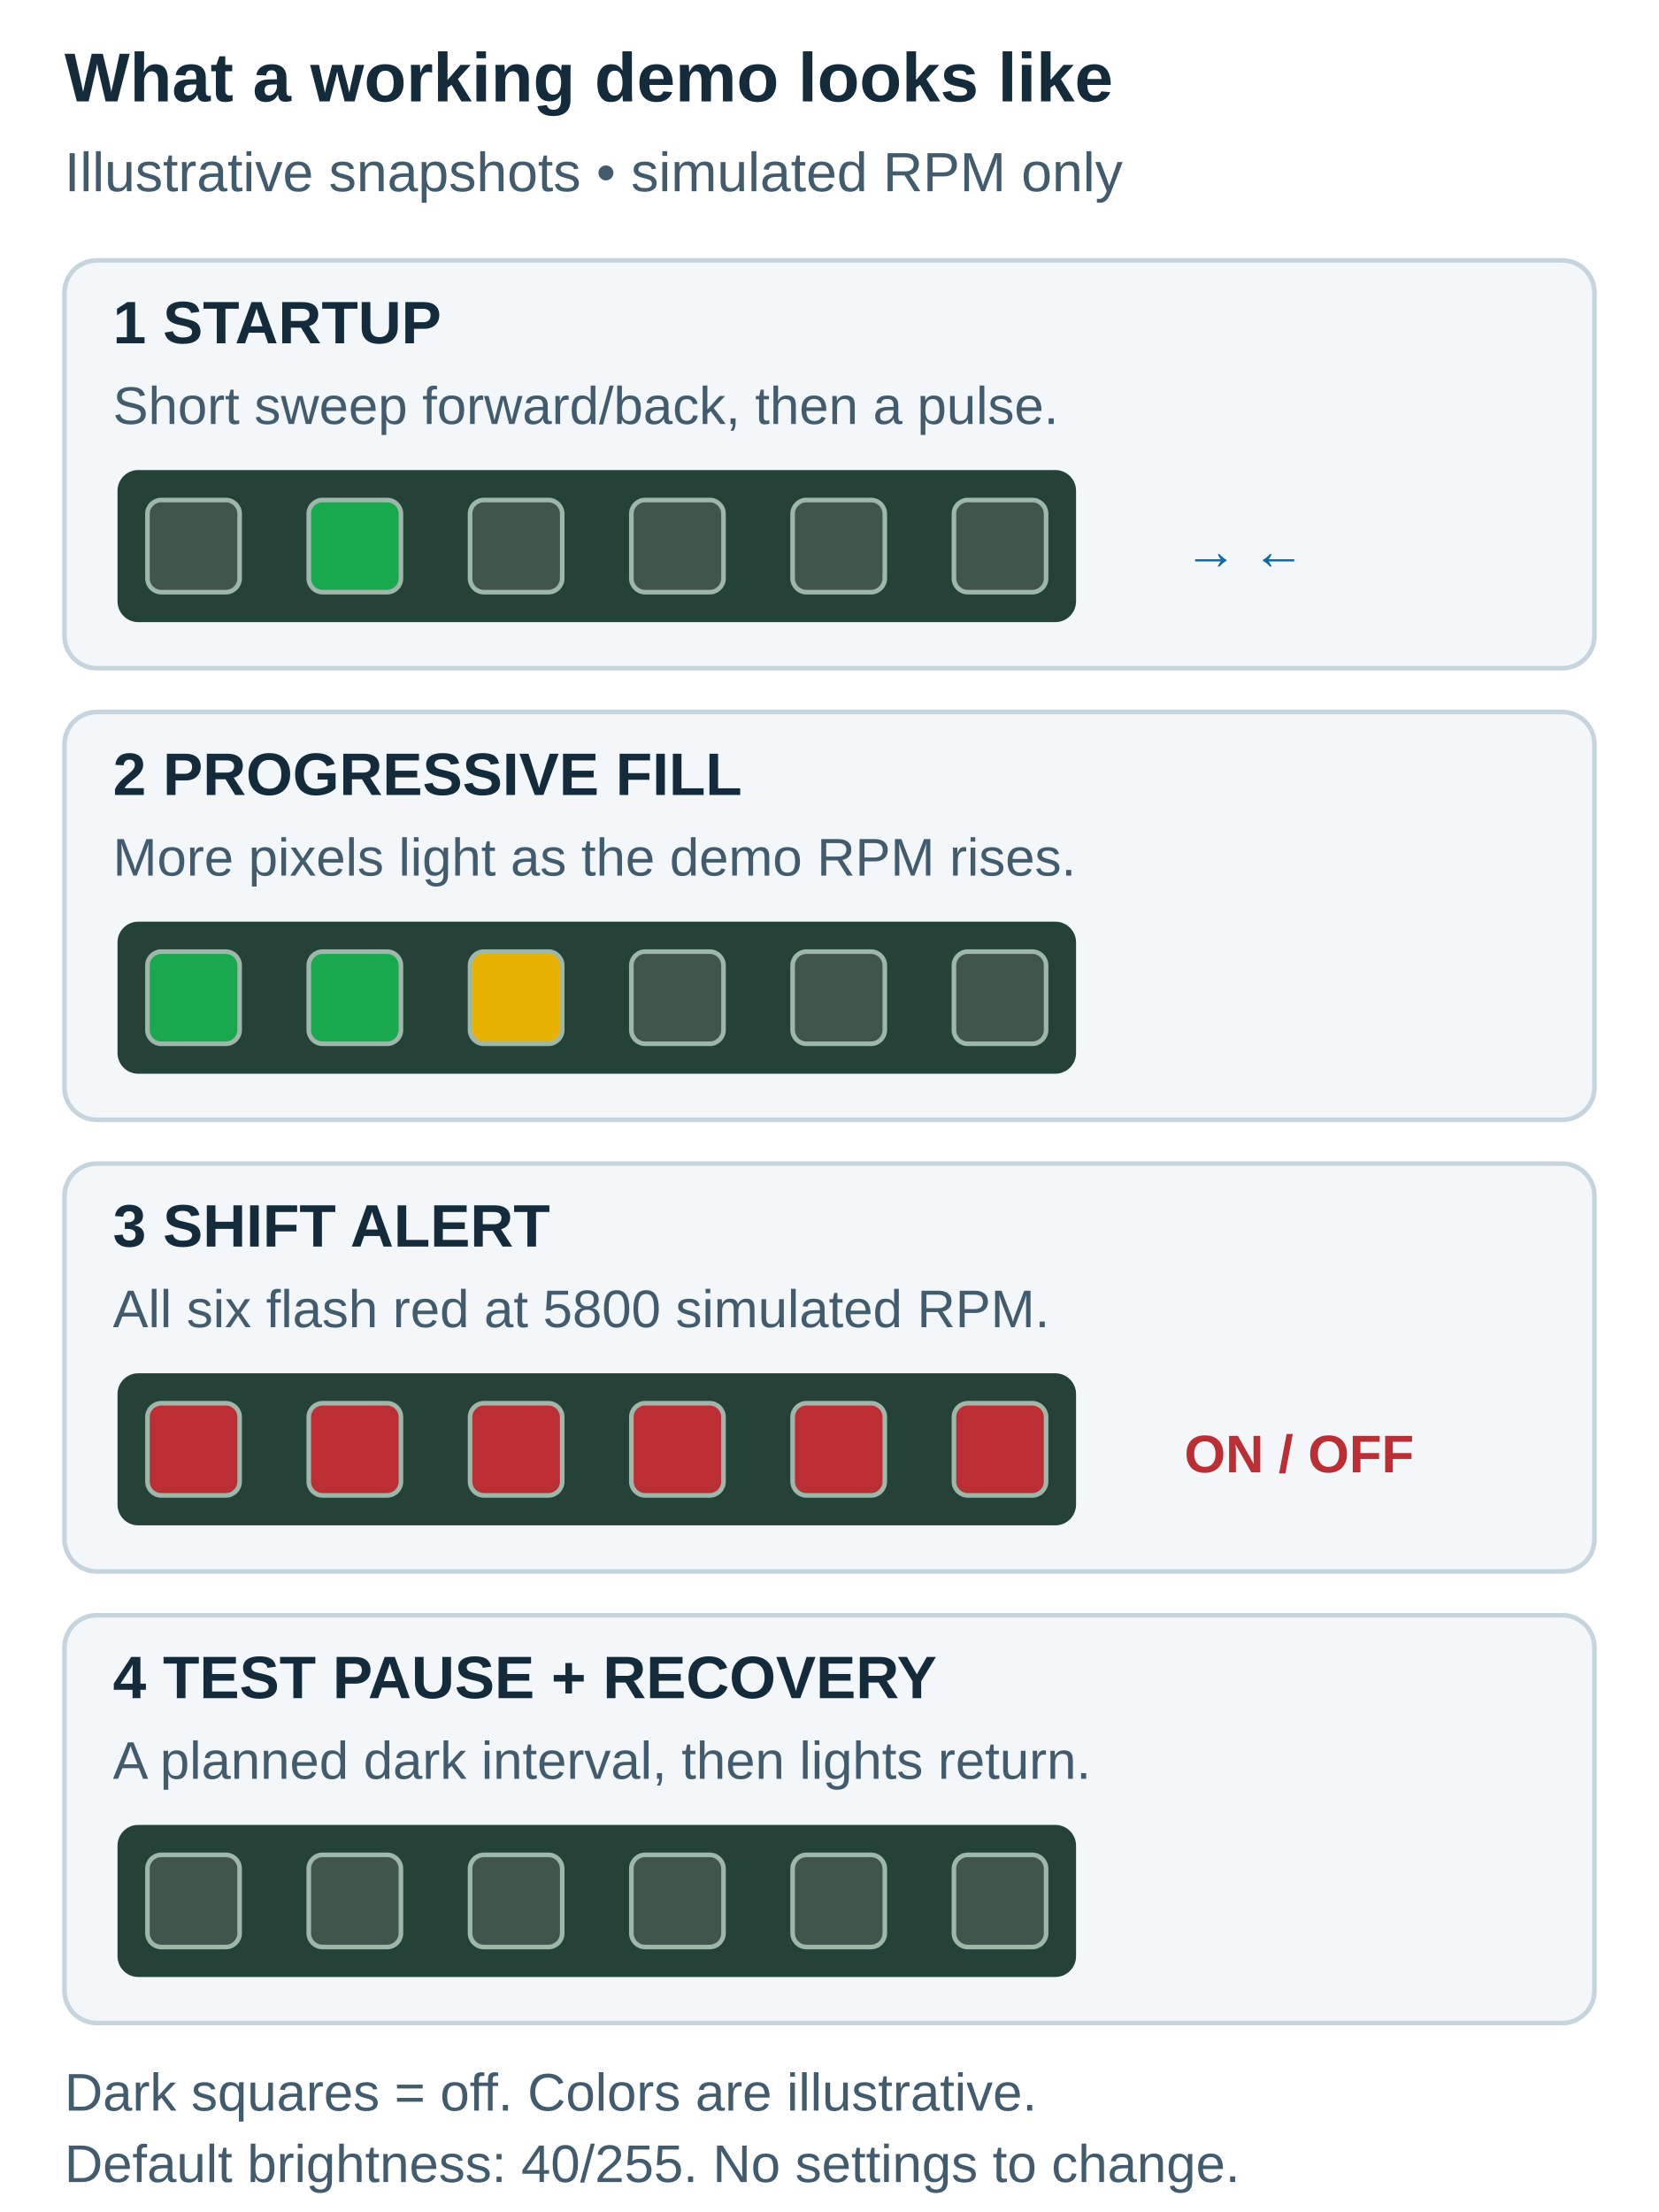
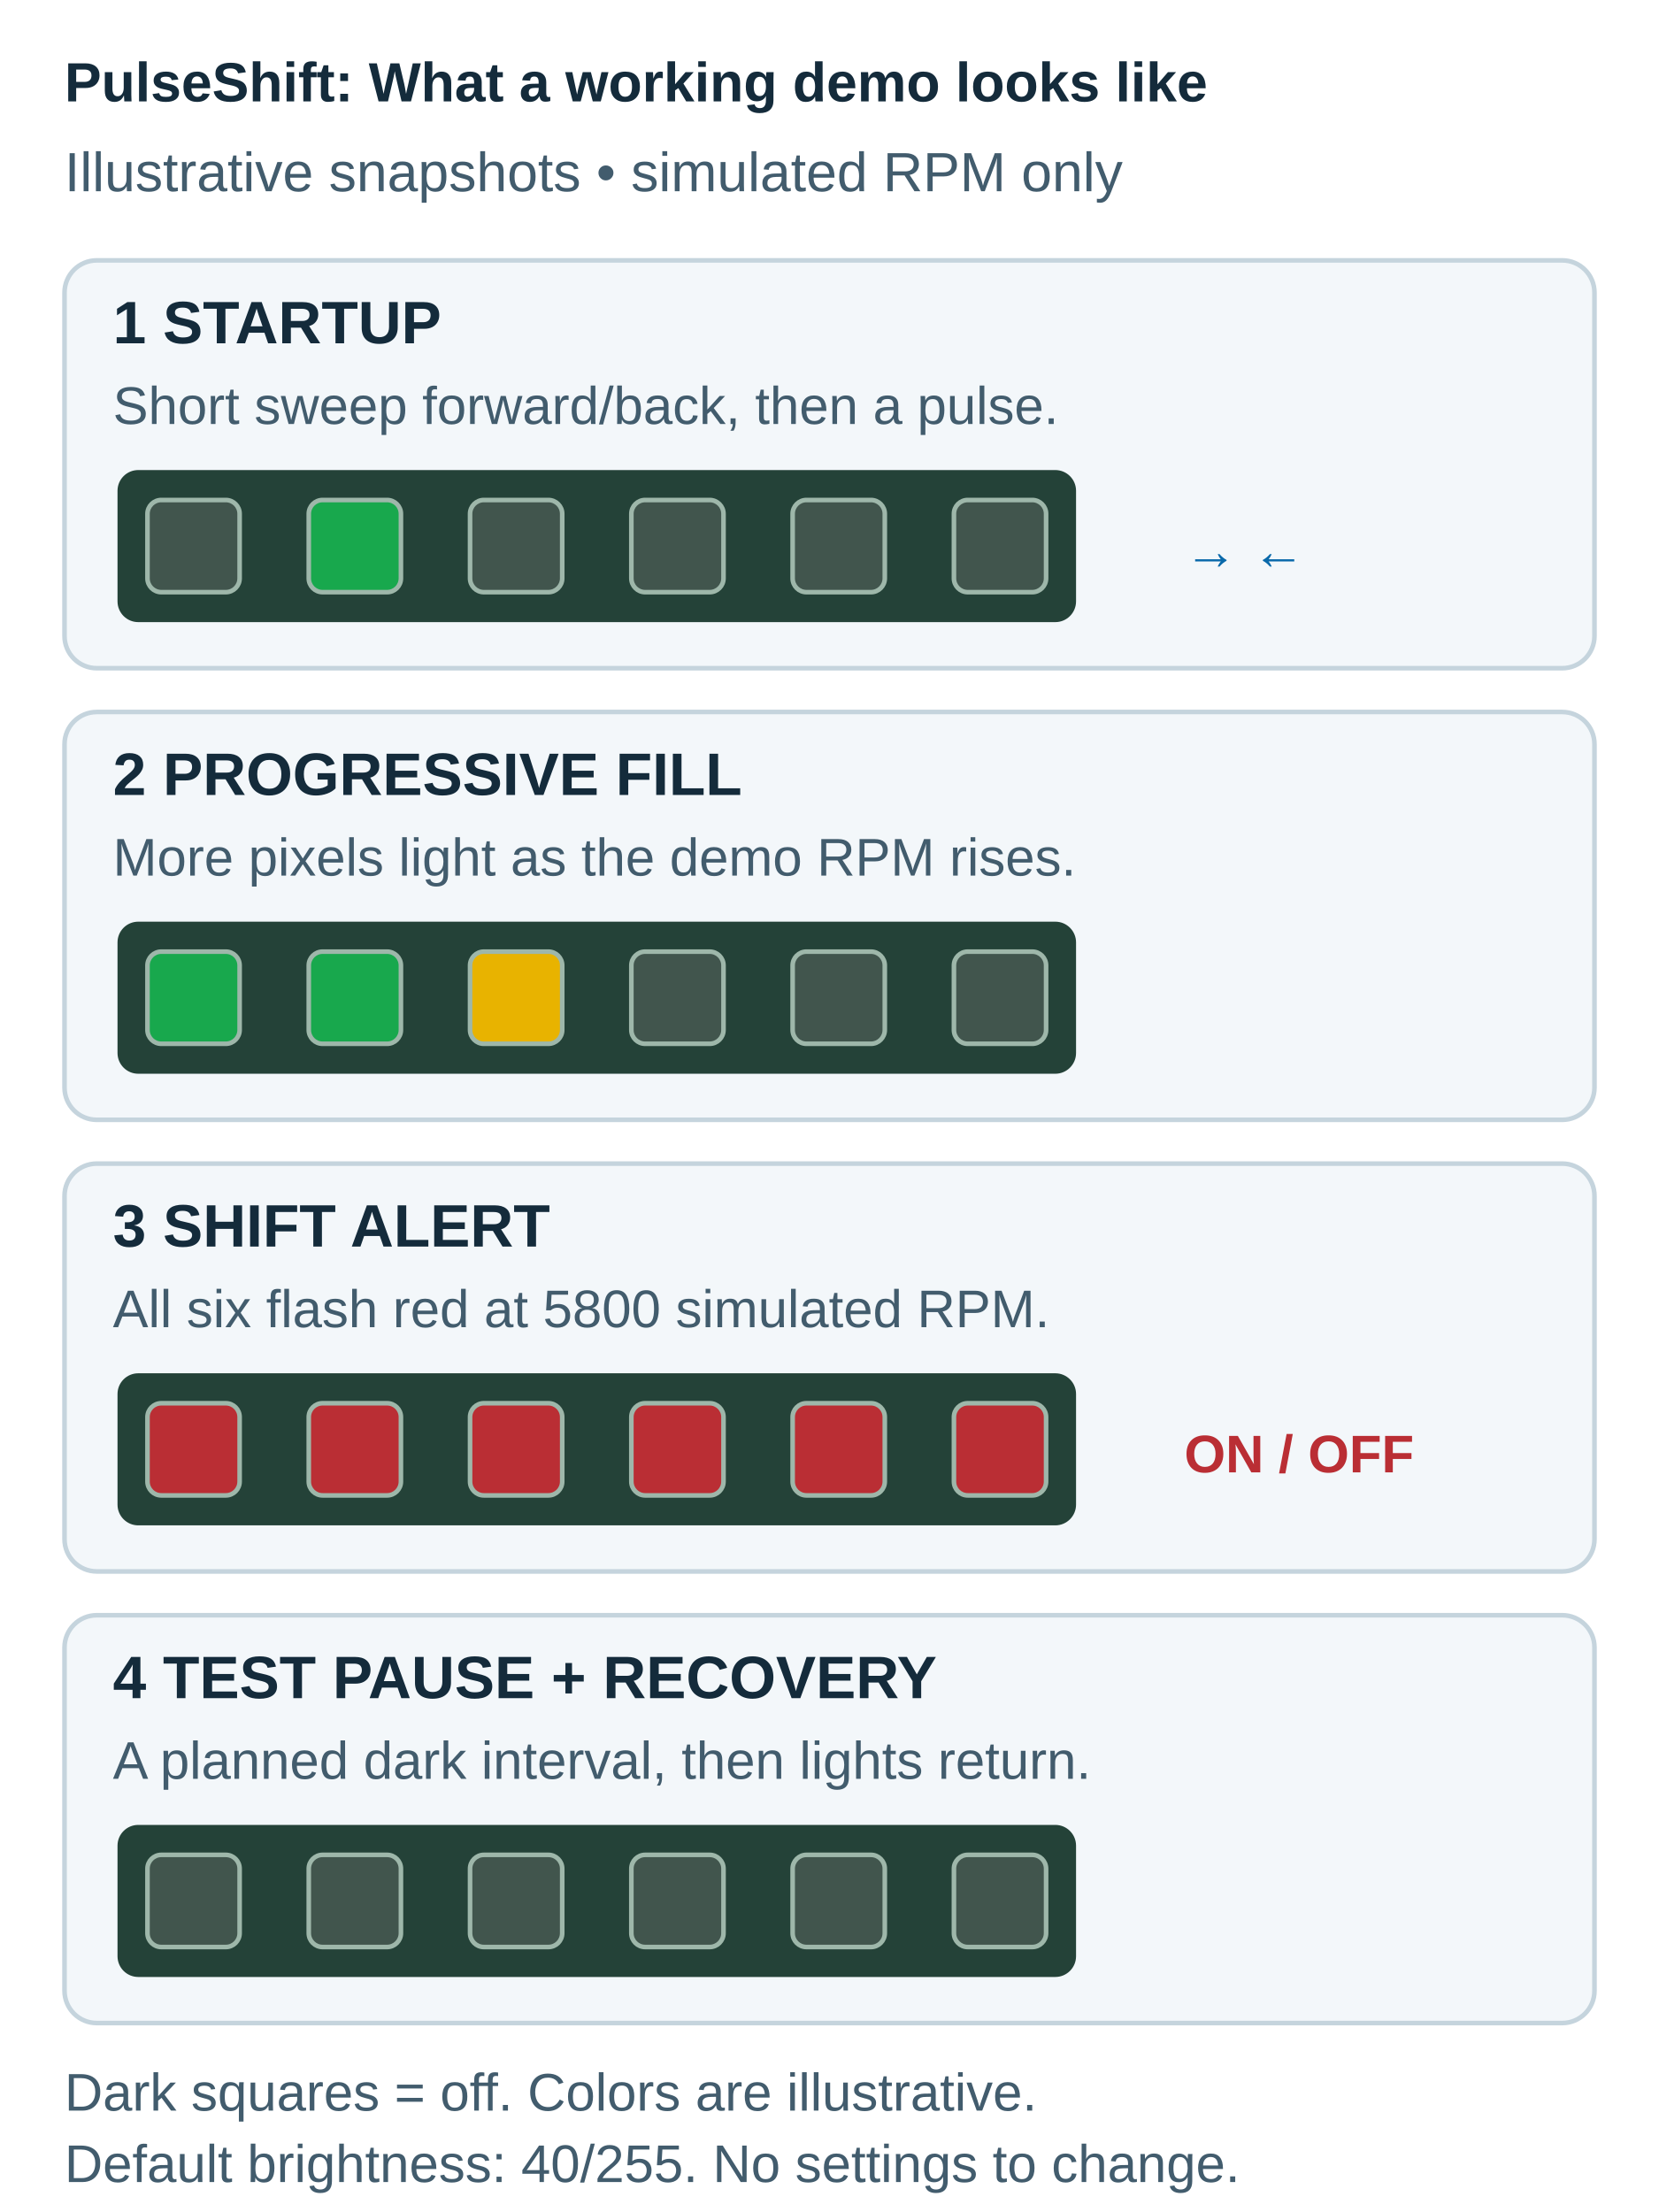
<svg xmlns="http://www.w3.org/2000/svg" width="720" height="960" viewBox="0 0 720 960" role="img" aria-labelledby="title desc">
  <style>text{font-family:Arial,Helvetica,sans-serif}path,line,rect,circle{stroke-linecap:round;stroke-linejoin:round}</style>
  <rect width="720" height="960" fill="#ffffff" />
-   <text x="28" y="44" font-size="30" fill="#142b3b" font-weight="700" text-anchor="start">What a working demo looks like</text>
+   <text x="28" y="44" font-size="24" fill="#142b3b" font-weight="700" text-anchor="start">PulseShift: What a working demo looks like</text>
  <text x="28" y="83" font-size="24" fill="#425c6d" font-weight="400" text-anchor="start">Illustrative snapshots • simulated RPM only</text>
  <rect x="28" y="113" width="664" height="177" rx="14" fill="#f3f7fa" stroke="#c5d4dd" stroke-width="2" />
  <text x="49" y="149" font-size="26" fill="#142b3b" font-weight="700" text-anchor="start">1  STARTUP</text>
  <text x="49" y="184" font-size="23" fill="#425c6d" font-weight="400" text-anchor="start">Short sweep forward/back, then a pulse.</text>
  <rect x="52" y="205" width="414" height="64" rx="8" fill="#244238" stroke="#244238" stroke-width="2" />
  <rect x="64" y="217" width="40" height="40" rx="6" fill="#41554d" stroke="#9eb7aa" stroke-width="2" />
  <rect x="134" y="217" width="40" height="40" rx="6" fill="#18a84d" stroke="#9eb7aa" stroke-width="2" />
  <rect x="204" y="217" width="40" height="40" rx="6" fill="#41554d" stroke="#9eb7aa" stroke-width="2" />
  <rect x="274" y="217" width="40" height="40" rx="6" fill="#41554d" stroke="#9eb7aa" stroke-width="2" />
  <rect x="344" y="217" width="40" height="40" rx="6" fill="#41554d" stroke="#9eb7aa" stroke-width="2" />
  <rect x="414" y="217" width="40" height="40" rx="6" fill="#41554d" stroke="#9eb7aa" stroke-width="2" />
  <text x="514" y="247" font-size="23" fill="#0969aa" font-weight="700" text-anchor="start">→ ←</text>
  <rect x="28" y="309" width="664" height="177" rx="14" fill="#f3f7fa" stroke="#c5d4dd" stroke-width="2" />
  <text x="49" y="345" font-size="26" fill="#142b3b" font-weight="700" text-anchor="start">2  PROGRESSIVE FILL</text>
  <text x="49" y="380" font-size="23" fill="#425c6d" font-weight="400" text-anchor="start">More pixels light as the demo RPM rises.</text>
  <rect x="52" y="401" width="414" height="64" rx="8" fill="#244238" stroke="#244238" stroke-width="2" />
  <rect x="64" y="413" width="40" height="40" rx="6" fill="#18a84d" stroke="#9eb7aa" stroke-width="2" />
  <rect x="134" y="413" width="40" height="40" rx="6" fill="#18a84d" stroke="#9eb7aa" stroke-width="2" />
  <rect x="204" y="413" width="40" height="40" rx="6" fill="#e8b300" stroke="#9eb7aa" stroke-width="2" />
  <rect x="274" y="413" width="40" height="40" rx="6" fill="#41554d" stroke="#9eb7aa" stroke-width="2" />
  <rect x="344" y="413" width="40" height="40" rx="6" fill="#41554d" stroke="#9eb7aa" stroke-width="2" />
  <rect x="414" y="413" width="40" height="40" rx="6" fill="#41554d" stroke="#9eb7aa" stroke-width="2" />
  <text x="514" y="443" font-size="23" fill="#0969aa" font-weight="700" text-anchor="start" />
  <rect x="28" y="505" width="664" height="177" rx="14" fill="#f3f7fa" stroke="#c5d4dd" stroke-width="2" />
  <text x="49" y="541" font-size="26" fill="#142b3b" font-weight="700" text-anchor="start">3  SHIFT ALERT</text>
  <text x="49" y="576" font-size="23" fill="#425c6d" font-weight="400" text-anchor="start">All six flash red at 5800 simulated RPM.</text>
  <rect x="52" y="597" width="414" height="64" rx="8" fill="#244238" stroke="#244238" stroke-width="2" />
  <rect x="64" y="609" width="40" height="40" rx="6" fill="#ba2e34" stroke="#9eb7aa" stroke-width="2" />
  <rect x="134" y="609" width="40" height="40" rx="6" fill="#ba2e34" stroke="#9eb7aa" stroke-width="2" />
  <rect x="204" y="609" width="40" height="40" rx="6" fill="#ba2e34" stroke="#9eb7aa" stroke-width="2" />
  <rect x="274" y="609" width="40" height="40" rx="6" fill="#ba2e34" stroke="#9eb7aa" stroke-width="2" />
  <rect x="344" y="609" width="40" height="40" rx="6" fill="#ba2e34" stroke="#9eb7aa" stroke-width="2" />
  <rect x="414" y="609" width="40" height="40" rx="6" fill="#ba2e34" stroke="#9eb7aa" stroke-width="2" />
  <text x="514" y="639" font-size="23" fill="#ba2e34" font-weight="700" text-anchor="start">ON / OFF</text>
  <rect x="28" y="701" width="664" height="177" rx="14" fill="#f3f7fa" stroke="#c5d4dd" stroke-width="2" />
  <text x="49" y="737" font-size="26" fill="#142b3b" font-weight="700" text-anchor="start">4  TEST PAUSE + RECOVERY</text>
  <text x="49" y="772" font-size="23" fill="#425c6d" font-weight="400" text-anchor="start">A planned dark interval, then lights return.</text>
  <rect x="52" y="793" width="414" height="64" rx="8" fill="#244238" stroke="#244238" stroke-width="2" />
  <rect x="64" y="805" width="40" height="40" rx="6" fill="#41554d" stroke="#9eb7aa" stroke-width="2" />
  <rect x="134" y="805" width="40" height="40" rx="6" fill="#41554d" stroke="#9eb7aa" stroke-width="2" />
  <rect x="204" y="805" width="40" height="40" rx="6" fill="#41554d" stroke="#9eb7aa" stroke-width="2" />
  <rect x="274" y="805" width="40" height="40" rx="6" fill="#41554d" stroke="#9eb7aa" stroke-width="2" />
  <rect x="344" y="805" width="40" height="40" rx="6" fill="#41554d" stroke="#9eb7aa" stroke-width="2" />
  <rect x="414" y="805" width="40" height="40" rx="6" fill="#41554d" stroke="#9eb7aa" stroke-width="2" />
  <text x="514" y="835" font-size="23" fill="#0969aa" font-weight="700" text-anchor="start" />
  <text x="28" y="916" font-size="23" fill="#425c6d" font-weight="400" text-anchor="start">Dark squares = off. Colors are illustrative.</text>
  <text x="28" y="947" font-size="23" fill="#425c6d" font-weight="400" text-anchor="start">Default brightness: 40/255. No settings to change.</text>
</svg>
